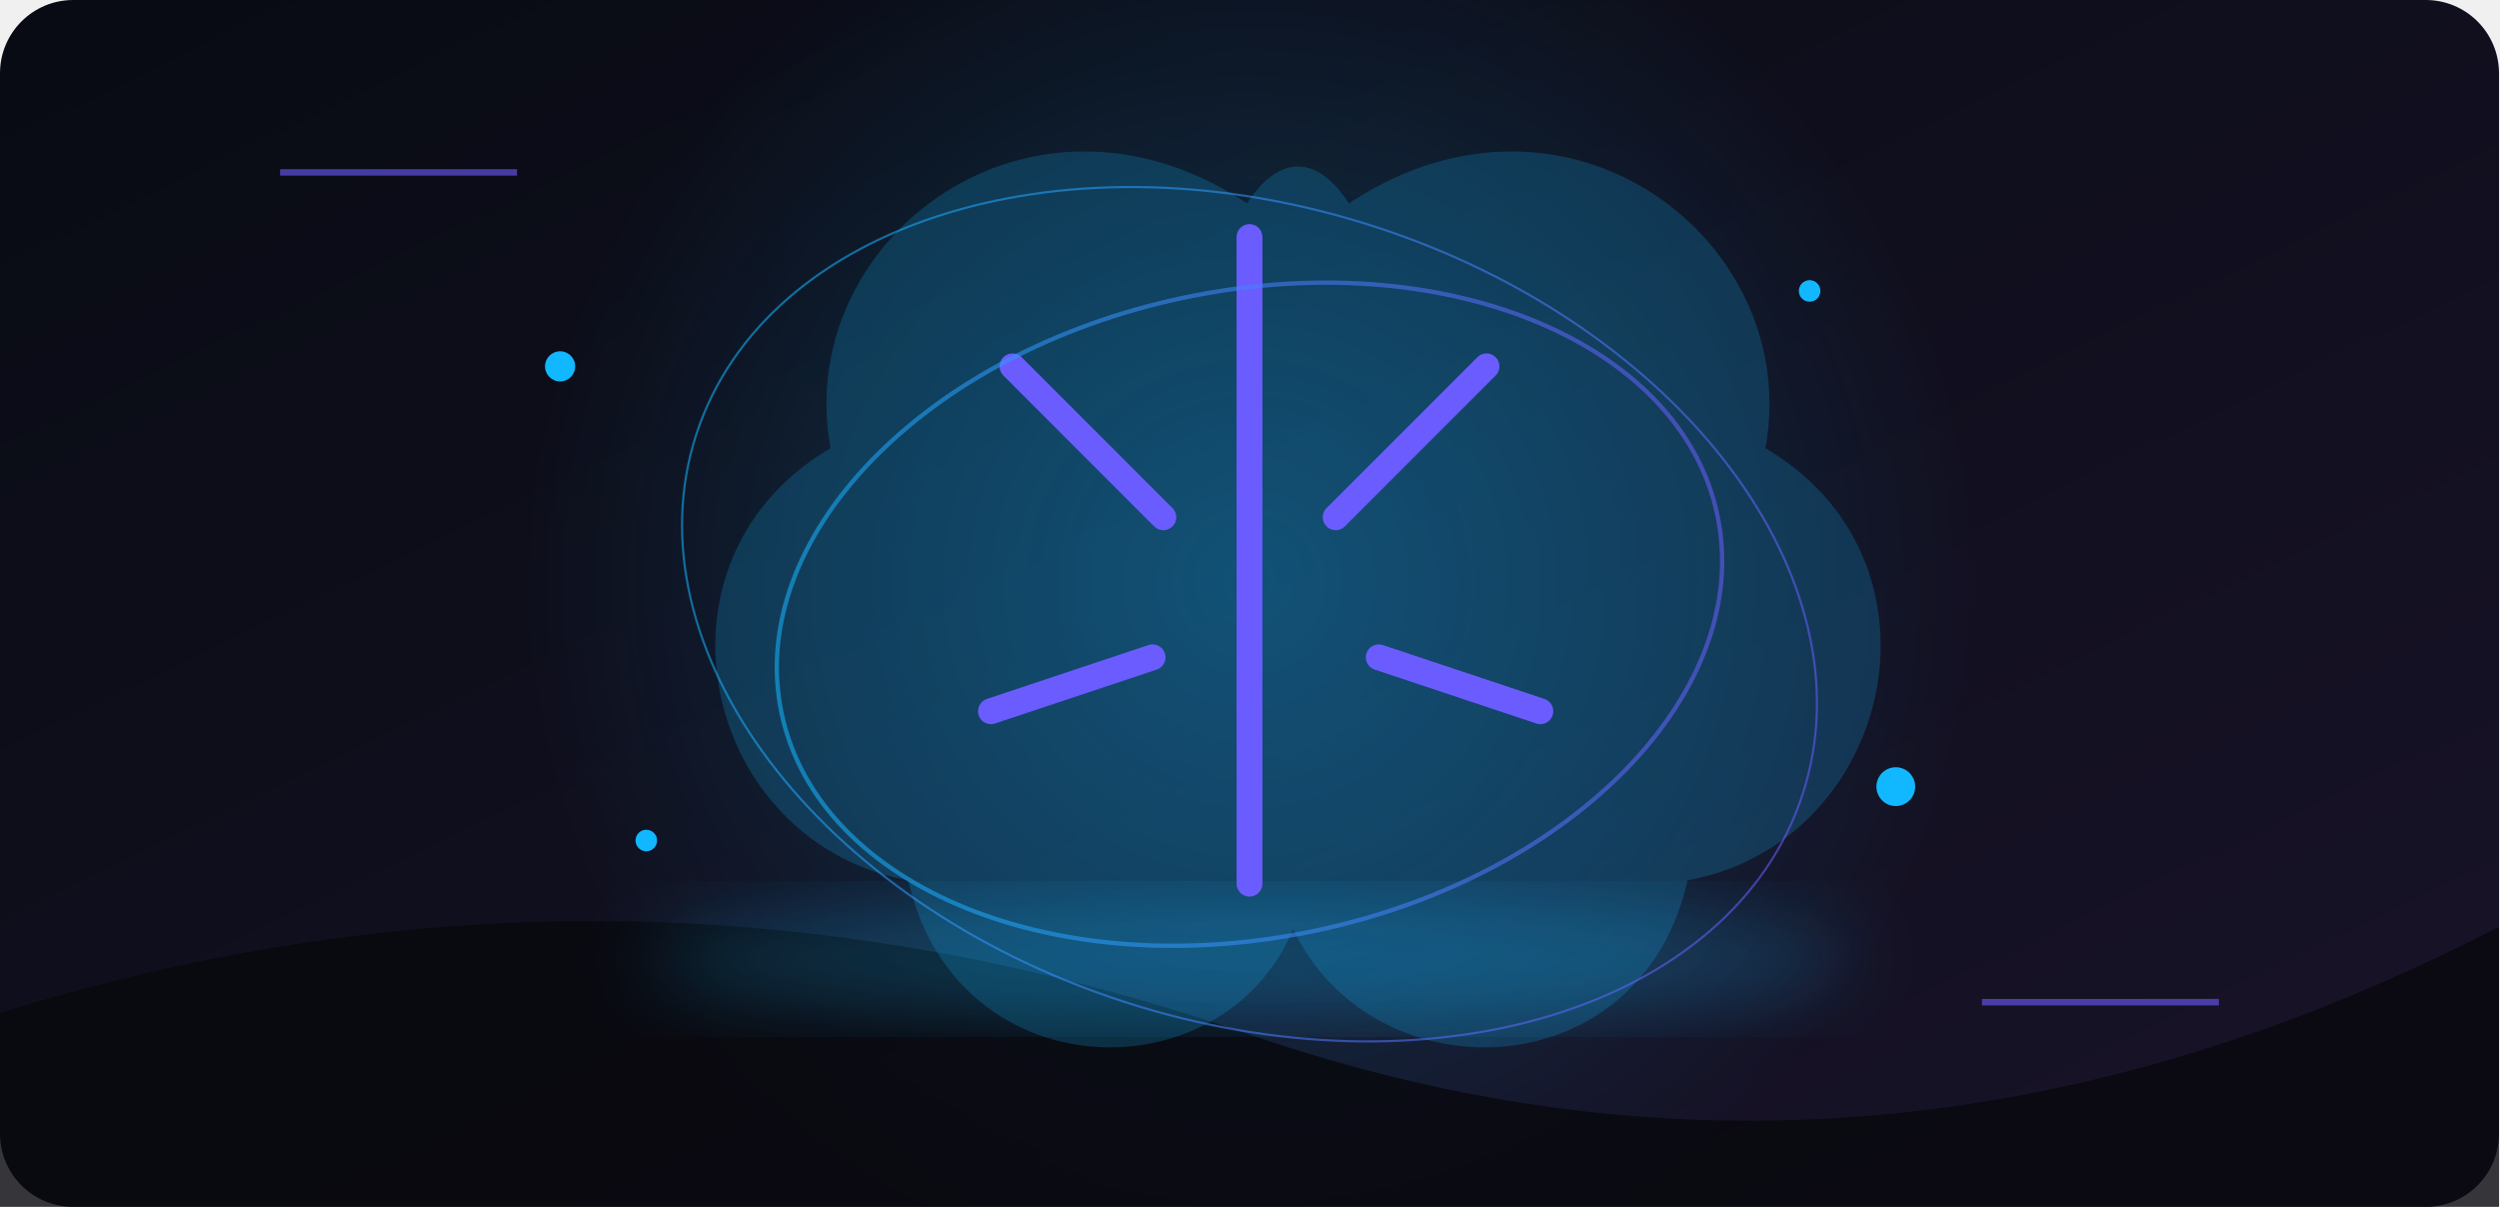
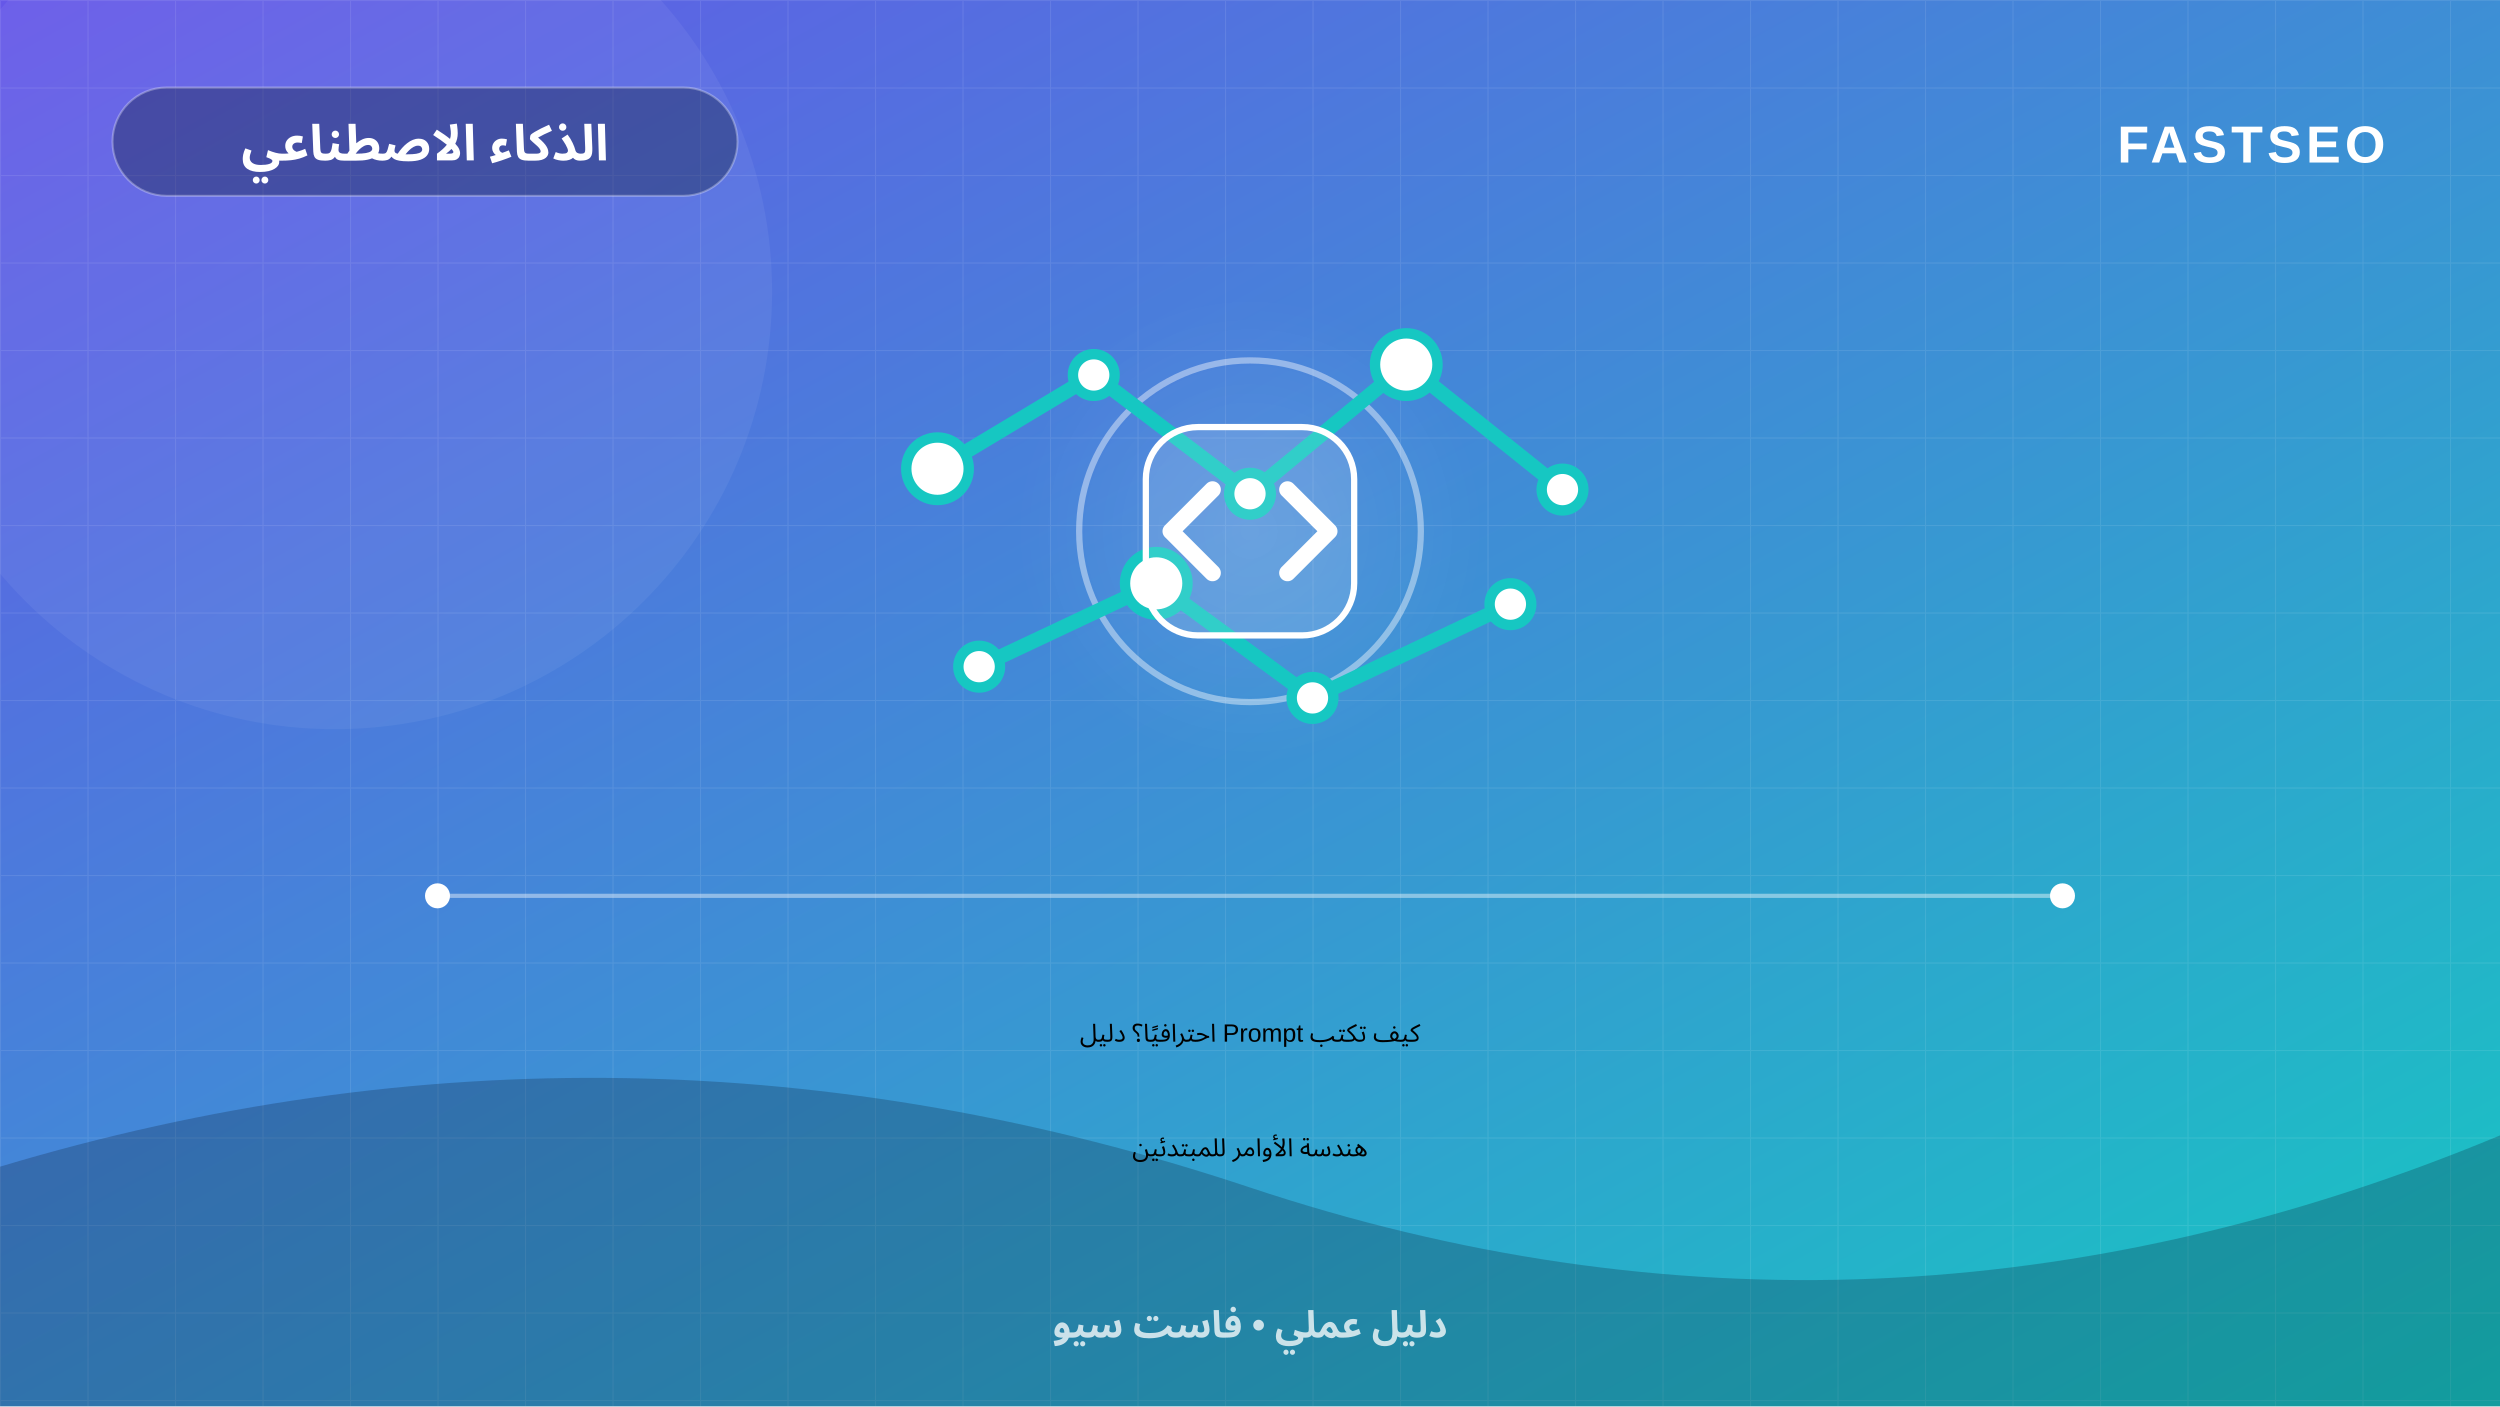
- <svg xmlns="http://www.w3.org/2000/svg" viewBox="0 0 1160 560" role="img" aria-label="كيف تكتب Prompt احترافيًا؟ دليل هندسة الأوامر للمبتدئين">
+ <svg xmlns="http://www.w3.org/2000/svg" width="1200" height="675" viewBox="0 0 1200 675" role="img" aria-labelledby="title desc">
  <defs>
-     <linearGradient id="bg" x2="1" y2="1">
-       <stop stop-color="#080b13" />
-       <stop offset="1" stop-color="#191329" />
+     <linearGradient id="bg" x1="0" y1="0" x2="1" y2="1">
+       <stop offset="0" stop-color="#6557E8" />
+       <stop offset="1" stop-color="#16C7C2" />
    </linearGradient>
-     <linearGradient id="glow">
-       <stop stop-color="#12b8ff" />
-       <stop offset="1" stop-color="#6b5cff" />
-     </linearGradient>
-     <radialGradient id="light">
-       <stop stop-color="#12b8ff" stop-opacity=".24" />
-       <stop offset="1" stop-color="#12b8ff" stop-opacity="0" />
+     <radialGradient id="orb">
+       <stop stop-color="#fff" stop-opacity=".5" />
+       <stop offset="1" stop-color="#fff" stop-opacity="0" />
    </radialGradient>
-     <filter id="shadow">
-       <feGaussianBlur stdDeviation="18" />
-     </filter>
+     <pattern id="grid" width="42" height="42" patternUnits="userSpaceOnUse">
+       <path d="M42 0H0V42" fill="none" stroke="#fff" stroke-opacity=".09" stroke-width="1" />
+     </pattern>
  </defs>
-   <rect width="1160" height="560" rx="34" fill="url(#bg)" />
-   <circle cx="580" cy="270" r="340" fill="url(#light)" />
-   <path d="M0 470 Q290 380 580 480T1160 430V560H0Z" fill="#07080d" opacity=".8" />
-   <ellipse cx="580" cy="445" rx="280" ry="30" fill="#12b8ff" opacity=".22" filter="url(#shadow)" />
-   <path d="M580 100c-100-70-210 15-190 110-90 50-60 180 35 195 20 100 150 100 175 15 30 85 160 85 180-15 95-15 125-145 35-195 20-95-90-180-190-110-15-25-30-25-45 0Z" fill="#12b8ff" opacity=".2" stroke="#12b8ff" stroke-width="8" />
-   <path d="M580 110v300M470 170l70 70m150-70-70 70m-160 90 75-25m180 25-75-25" stroke="#6b5cff" stroke-width="12" stroke-linecap="round" />
-   <g fill="none" stroke="url(#glow)" opacity=".55">
-     <ellipse cx="580" cy="285" rx="222" ry="150" stroke-width="2" transform="rotate(-12 580 285)" />
-     <ellipse cx="580" cy="285" rx="270" ry="189" stroke-width="1" transform="rotate(18 580 285)" />
+   <rect width="1200" height="675" fill="url(#bg)" />
+   <rect width="1200" height="675" fill="url(#grid)" />
+   <path d="M0 560Q300 470 600 570T1200 545V675H0Z" fill="#07152B" opacity=".24" />
+   <circle cx="160.6" cy="140" r="210" fill="#fff" opacity=".055" />
+   <circle cx="-663" cy="87" r="18" fill="#fff" opacity="0.12" />
+   <circle cx="-812" cy="-62" r="17" fill="#16C7C2" opacity="0.19" />
+   <circle cx="-366" cy="-136" r="16" fill="#fff" opacity="0.26" />
+   <circle cx="-143" cy="-173" r="15" fill="#16C7C2" opacity="0.12" />
+   <circle cx="-32" cy="-42" r="14" fill="#fff" opacity="0.19" />
+   <circle cx="-496" cy="-126" r="13" fill="#16C7C2" opacity="0.26" />
+   <circle cx="-728" cy="-18" r="12" fill="#fff" opacity="0.12" />
+   <circle cx="-844" cy="-114" r="11" fill="#16C7C2" opacity="0.19" />
+   <g font-family="Noto Sans Arabic,Tahoma,Arial,sans-serif">
+     <rect x="54" y="42" width="300" height="52" rx="26" fill="#07152B" fill-opacity=".35" stroke="#fff" stroke-opacity=".3" />
+     <text x="204" y="77" text-anchor="middle" fill="#fff" font-size="24" font-weight="800" direction="rtl">الذكاء الاصطناعي</text>
+     <text x="1145" y="78" text-anchor="end" fill="#fff" font-size="25" font-weight="900" letter-spacing="2">FASTSEO</text>
+     <g transform="translate(600 255)">
+       <circle r="112" fill="url(#orb)" opacity=".2" />
+       <circle r="82" fill="none" stroke="#fff" stroke-opacity=".42" stroke-width="3" />
+       <path d="M-150 -30L-75 -75 0 -18 75 -80 150 -20 M-130 65L-45 25 30 80 125 35" fill="none" stroke="#16C7C2" stroke-width="7" stroke-linecap="round" />
+       <g fill="#fff" stroke="#16C7C2" stroke-width="5">
+         <circle cx="-150" cy="-30" r="15" />
+         <circle cx="-75" cy="-75" r="10" />
+         <circle cx="0" cy="-18" r="10" />
+         <circle cx="75" cy="-80" r="15" />
+         <circle cx="150" cy="-20" r="10" />
+         <circle cx="-130" cy="65" r="10" />
+         <circle cx="-45" cy="25" r="15" />
+         <circle cx="30" cy="80" r="10" />
+         <circle cx="125" cy="35" r="10" />
+       </g>
+       <rect x="-50" y="-50" width="100" height="100" rx="25" fill="#fff" fill-opacity=".12" stroke="#fff" stroke-width="3" />
+       <path d="M-18 -20L-38 0 -18 20 M18 -20L38 0 18 20" fill="none" stroke="#fff" stroke-width="8" stroke-linecap="round" stroke-linejoin="round" />
+     </g>
+     <path d="M210 430H990" stroke="#fff" stroke-opacity=".42" stroke-width="2" />
+     <circle cx="210" cy="430" r="6" fill="#fff" />
+     <circle cx="990" cy="430" r="6" fill="#fff" />
+     <text x="600" y="500" text-anchor="middle" direction="rtl" unicode-bidi="plaintext" class="headline">كيف تكتب Prompt احترافيًا؟ دليل</text>
+     <text x="600" y="555" text-anchor="middle" direction="rtl" unicode-bidi="plaintext" class="headline">هندسة الأوامر للمبتدئين</text>
+     <text x="600" y="642" text-anchor="middle" fill="#fff" opacity=".76" font-size="18" font-weight="600" direction="rtl">دليل عملي • فاست سيو</text>
  </g>
-   <g fill="#12b8ff">
-     <circle cx="260" cy="170" r="7" />
-     <circle cx="880" cy="365" r="9" />
-     <circle cx="840" cy="135" r="5" />
-     <circle cx="300" cy="390" r="5" />
-   </g>
-   <path d="M130 80h110M920 465h110" stroke="#6b5cff" stroke-width="3" opacity=".6" />
</svg>
